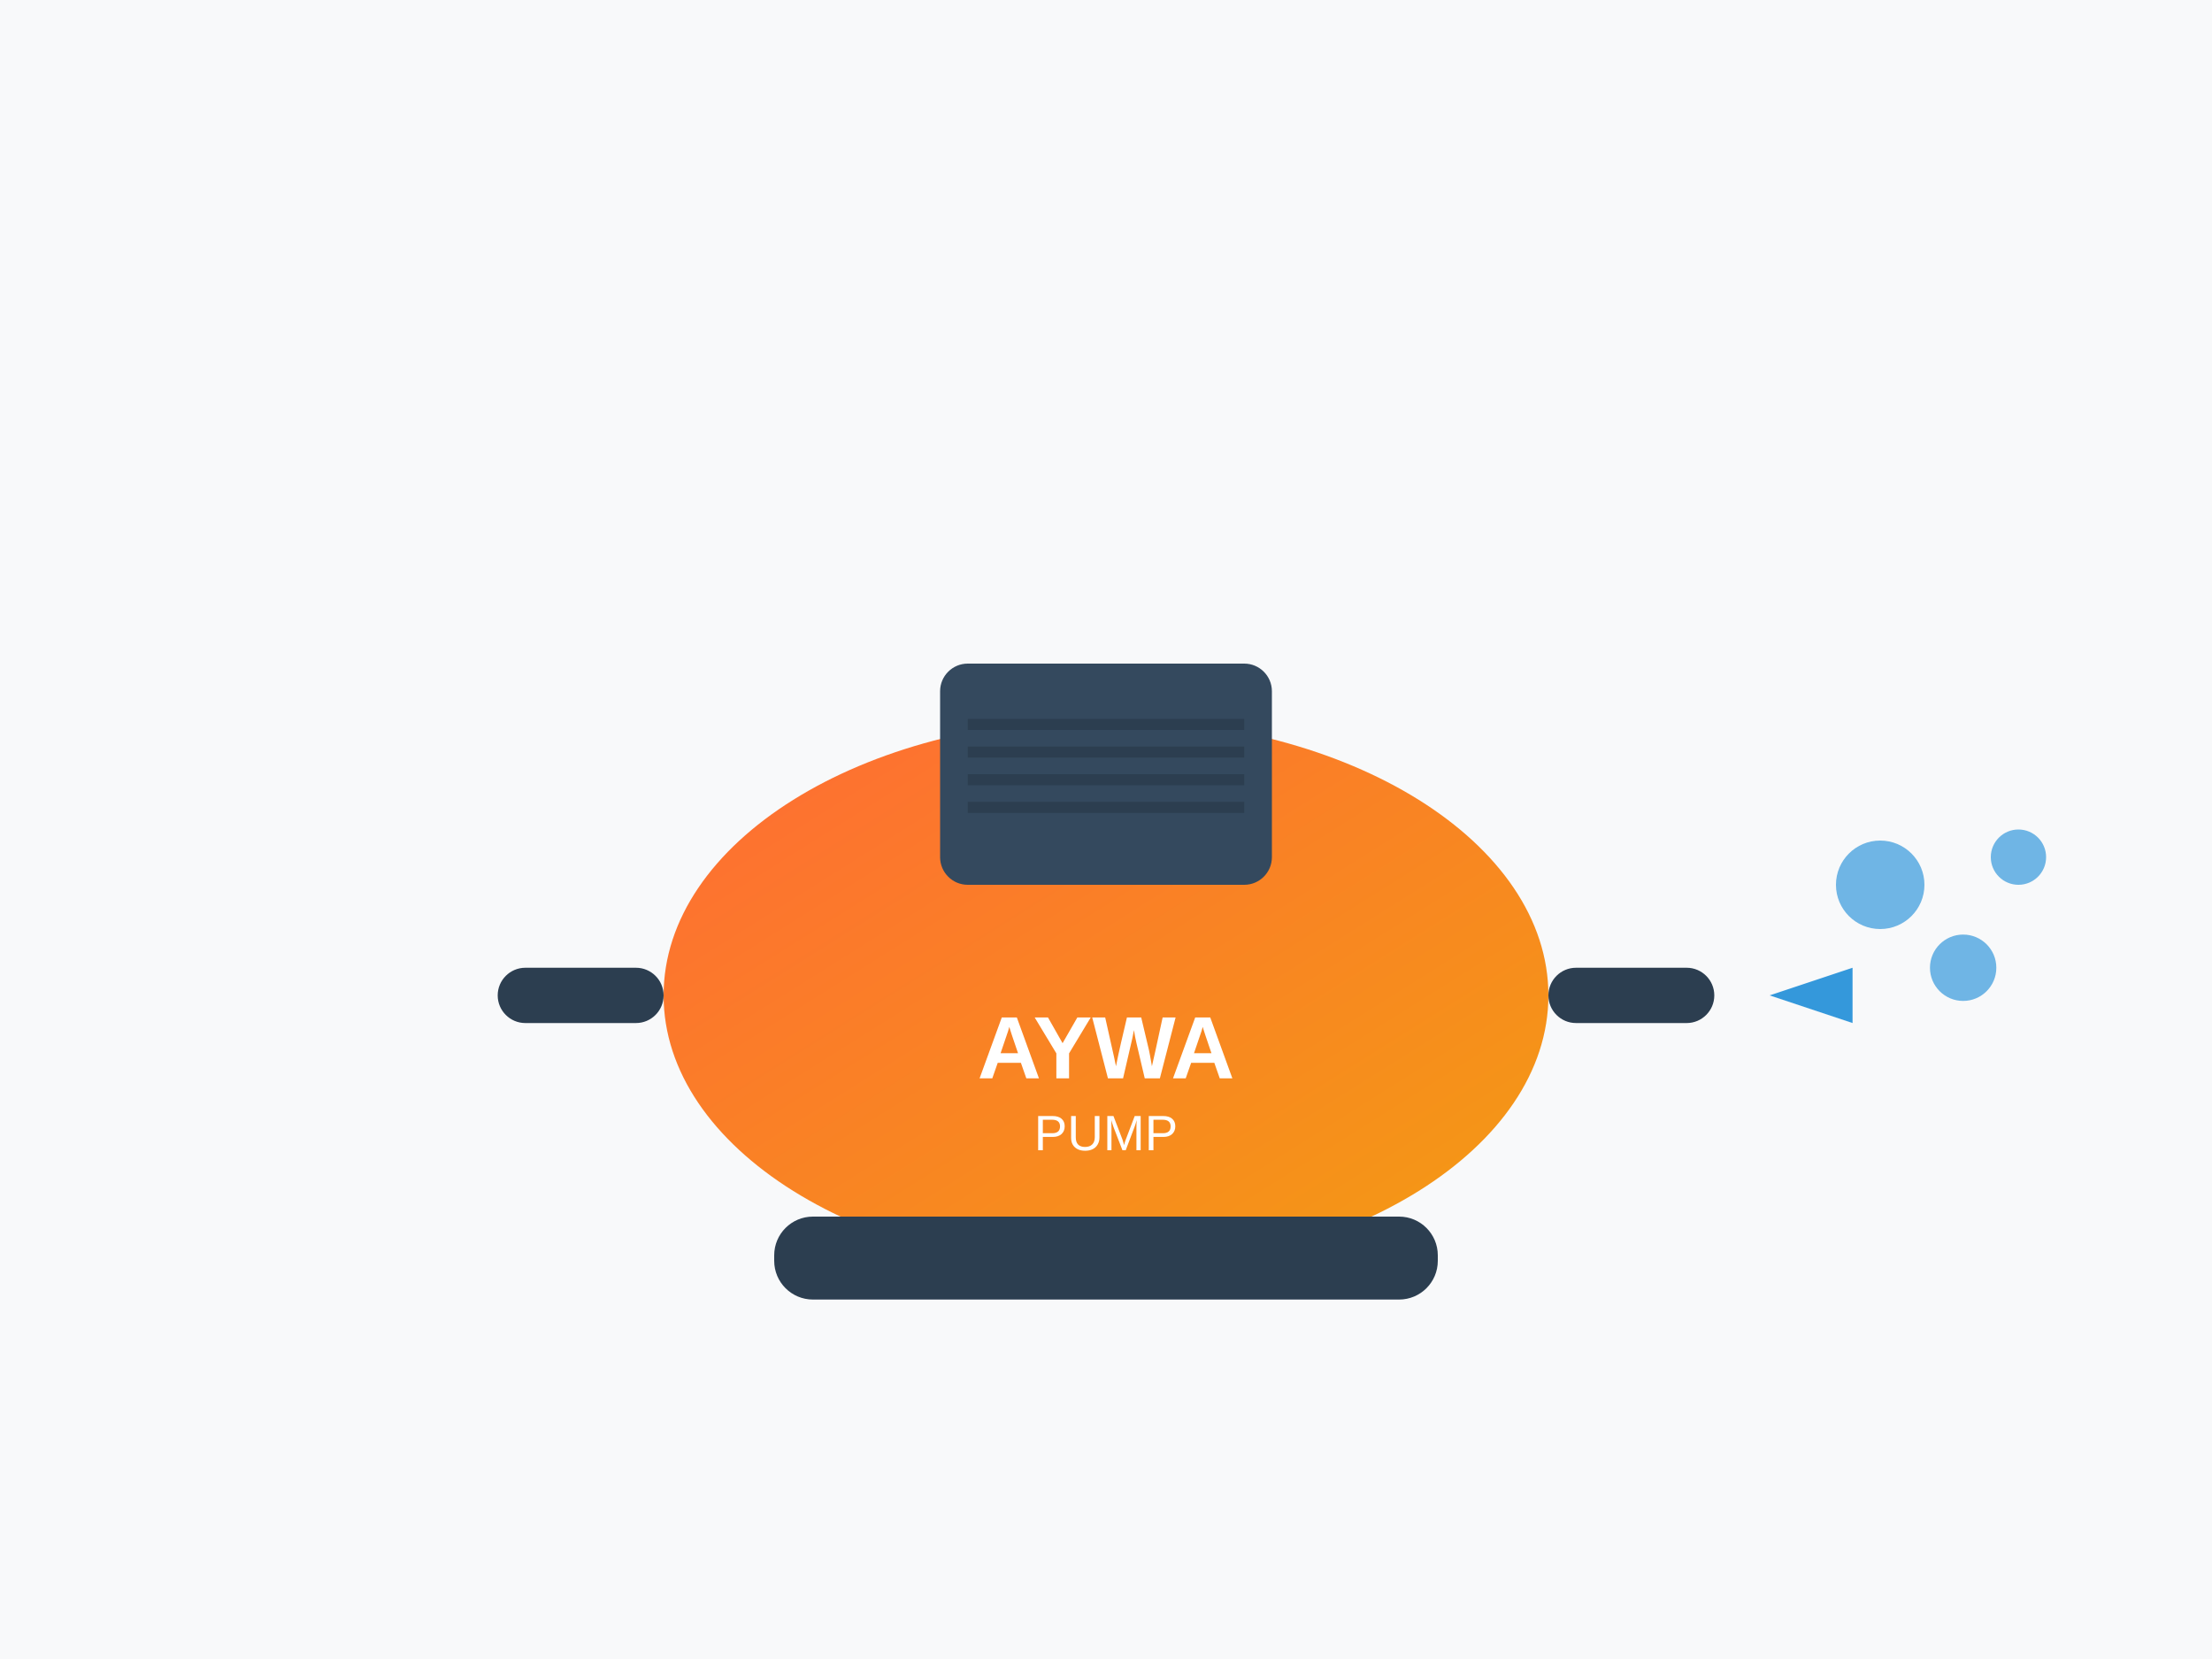
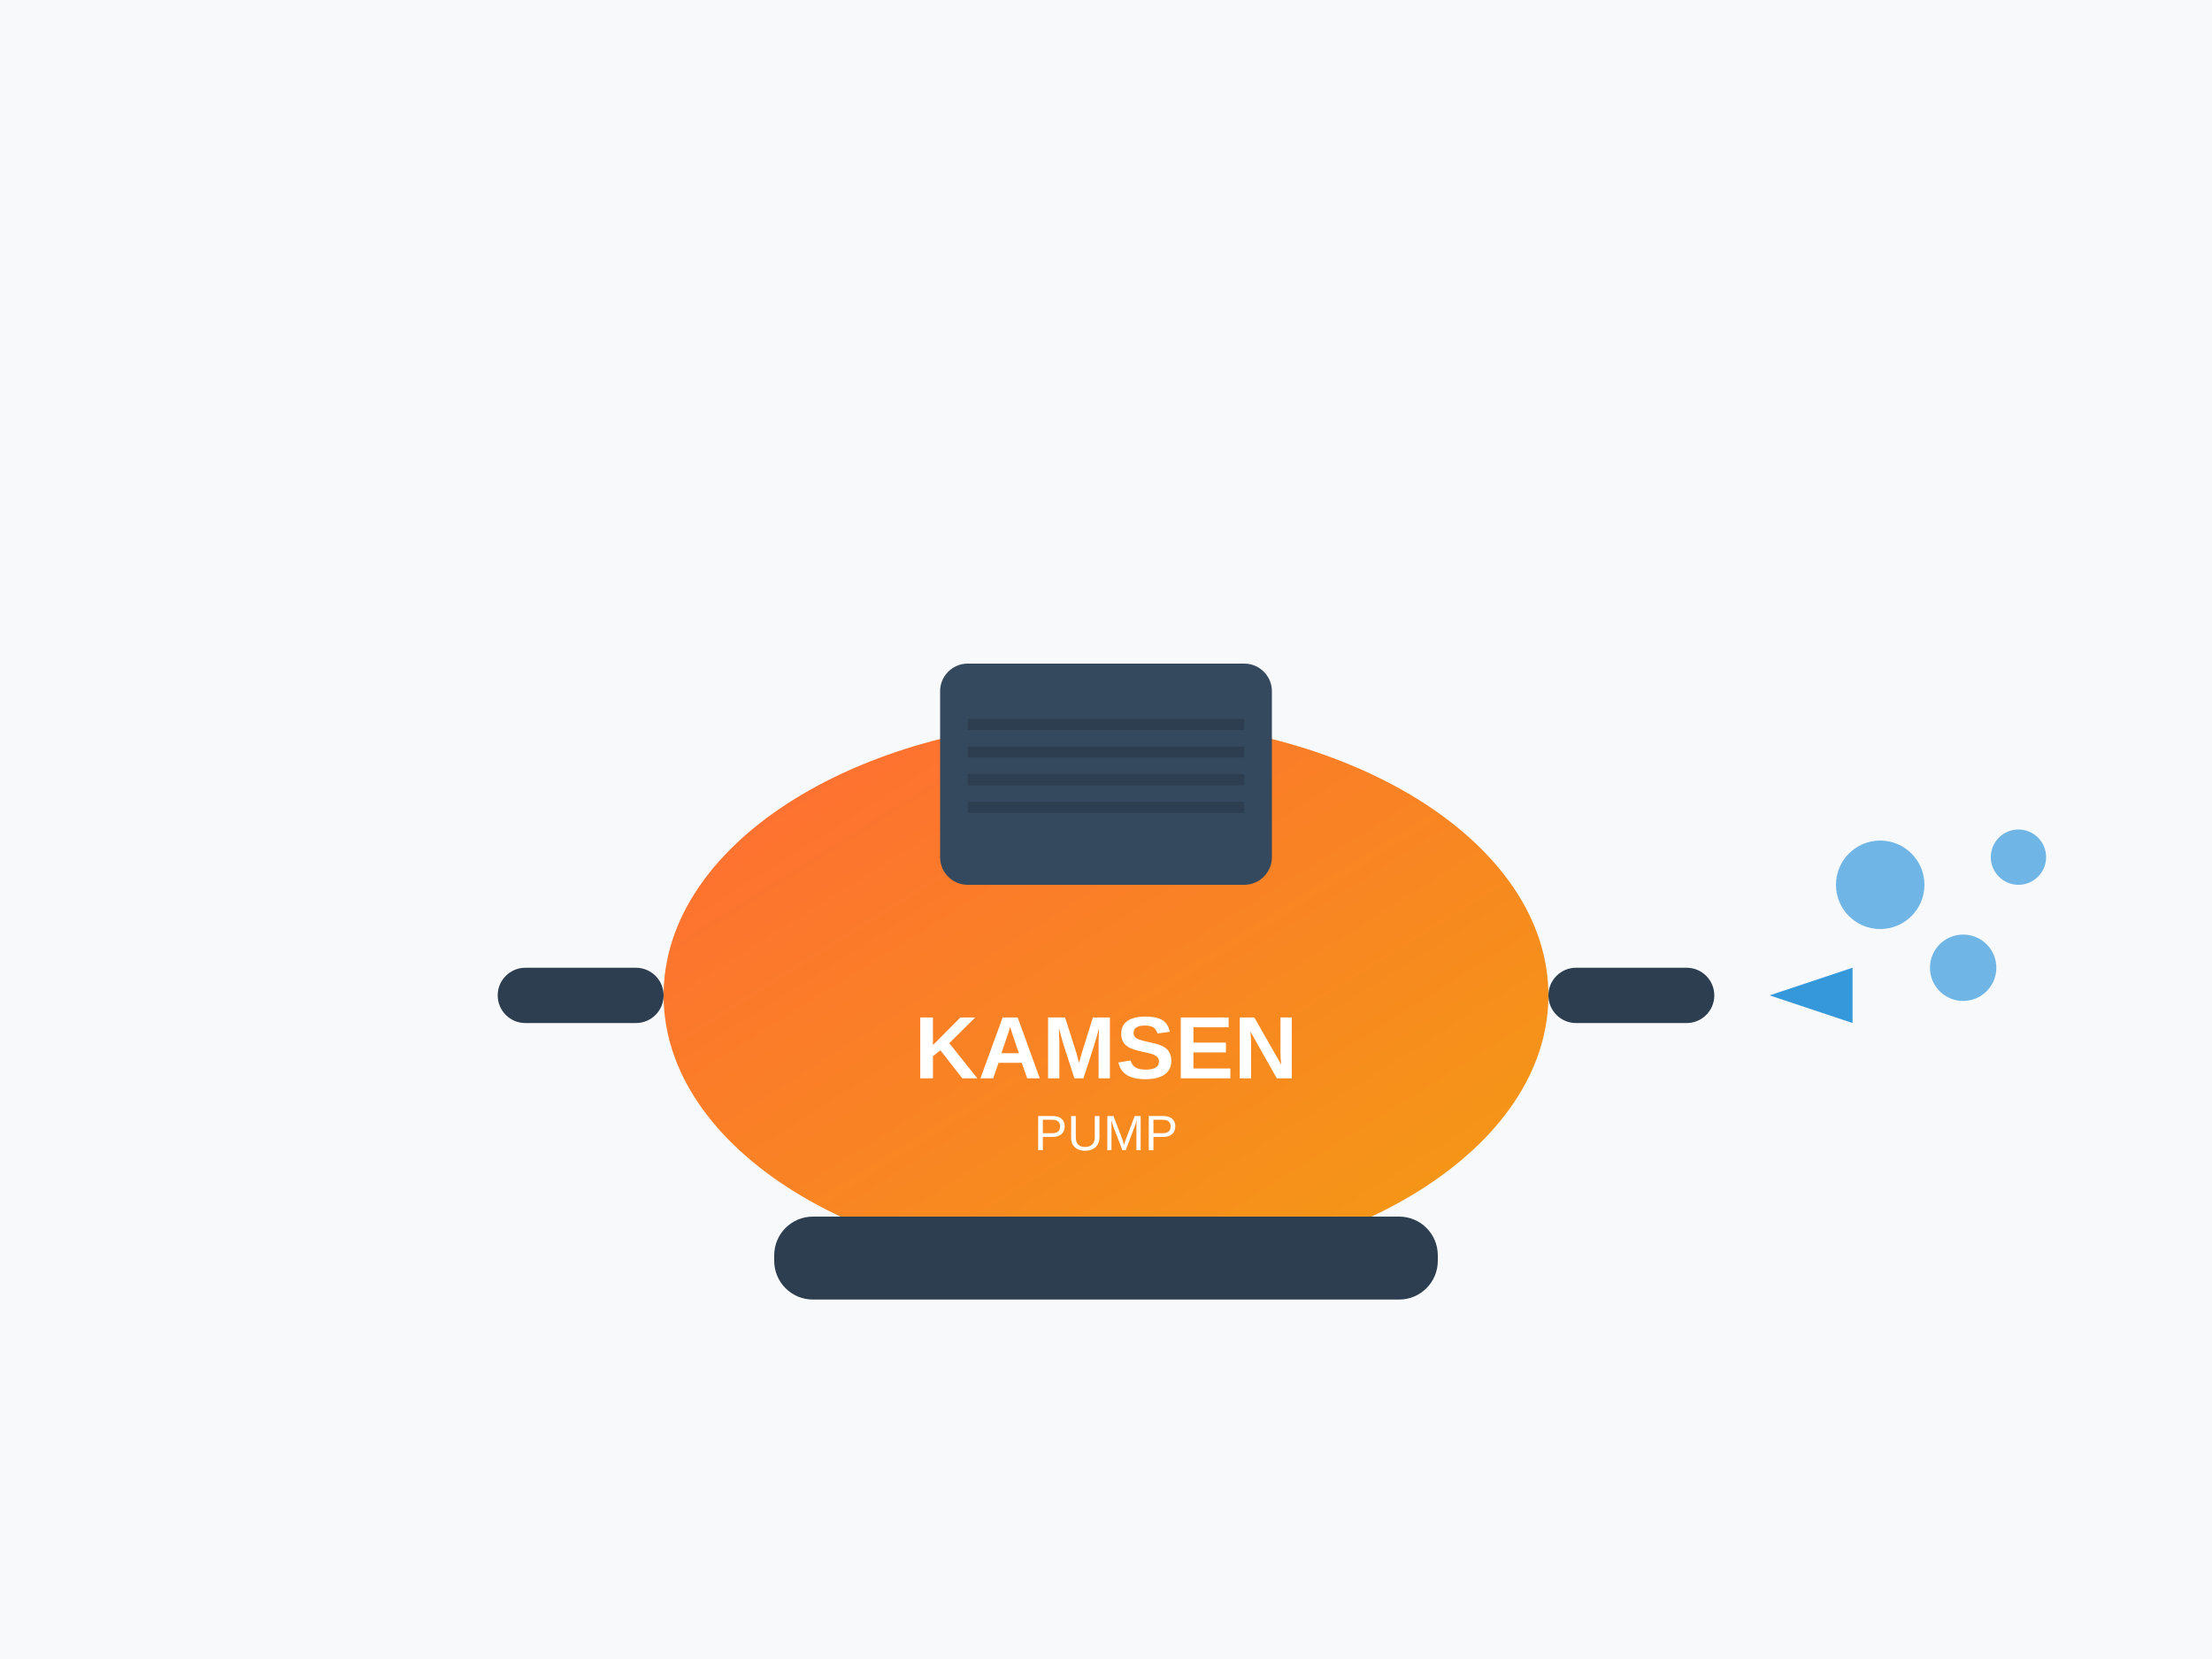
<svg xmlns="http://www.w3.org/2000/svg" width="400" height="300" viewBox="0 0 400 300">
  <defs>
    <linearGradient id="pumpGradient" x1="0%" y1="0%" x2="100%" y2="100%">
      <stop offset="0%" style="stop-color:#ff6b35;stop-opacity:1" />
      <stop offset="100%" style="stop-color:#f39c12;stop-opacity:1" />
    </linearGradient>
  </defs>
  <rect width="400" height="300" fill="#f8f9fa" />
  <ellipse cx="200" cy="180" rx="80" ry="50" fill="url(#pumpGradient)" />
  <rect x="90" y="175" width="30" height="10" fill="#2c3e50" rx="5" />
  <rect x="280" y="175" width="30" height="10" fill="#2c3e50" rx="5" />
  <circle cx="340" cy="160" r="8" fill="#3498db" opacity="0.7" />
  <circle cx="355" cy="175" r="6" fill="#3498db" opacity="0.7" />
  <circle cx="365" cy="155" r="5" fill="#3498db" opacity="0.7" />
  <rect x="170" y="120" width="60" height="40" fill="#34495e" rx="5" />
  <rect x="175" y="130" width="50" height="2" fill="#2c3e50" />
  <rect x="175" y="135" width="50" height="2" fill="#2c3e50" />
  <rect x="175" y="140" width="50" height="2" fill="#2c3e50" />
  <rect x="175" y="145" width="50" height="2" fill="#2c3e50" />
  <rect x="140" y="220" width="120" height="15" fill="#2c3e50" rx="7" />
-   <text x="200" y="195" text-anchor="middle" font-family="Arial, sans-serif" font-size="16" font-weight="bold" fill="white">AYWA</text>
+   <text x="200" y="195" text-anchor="middle" font-family="Arial, sans-serif" font-size="16" font-weight="bold" fill="white">KAMSEN</text>
  <text x="200" y="208" text-anchor="middle" font-family="Arial, sans-serif" font-size="9" fill="white">PUMP</text>
  <path d="M 320 180 L 335 175 L 335 185 Z" fill="#3498db" />
</svg>
